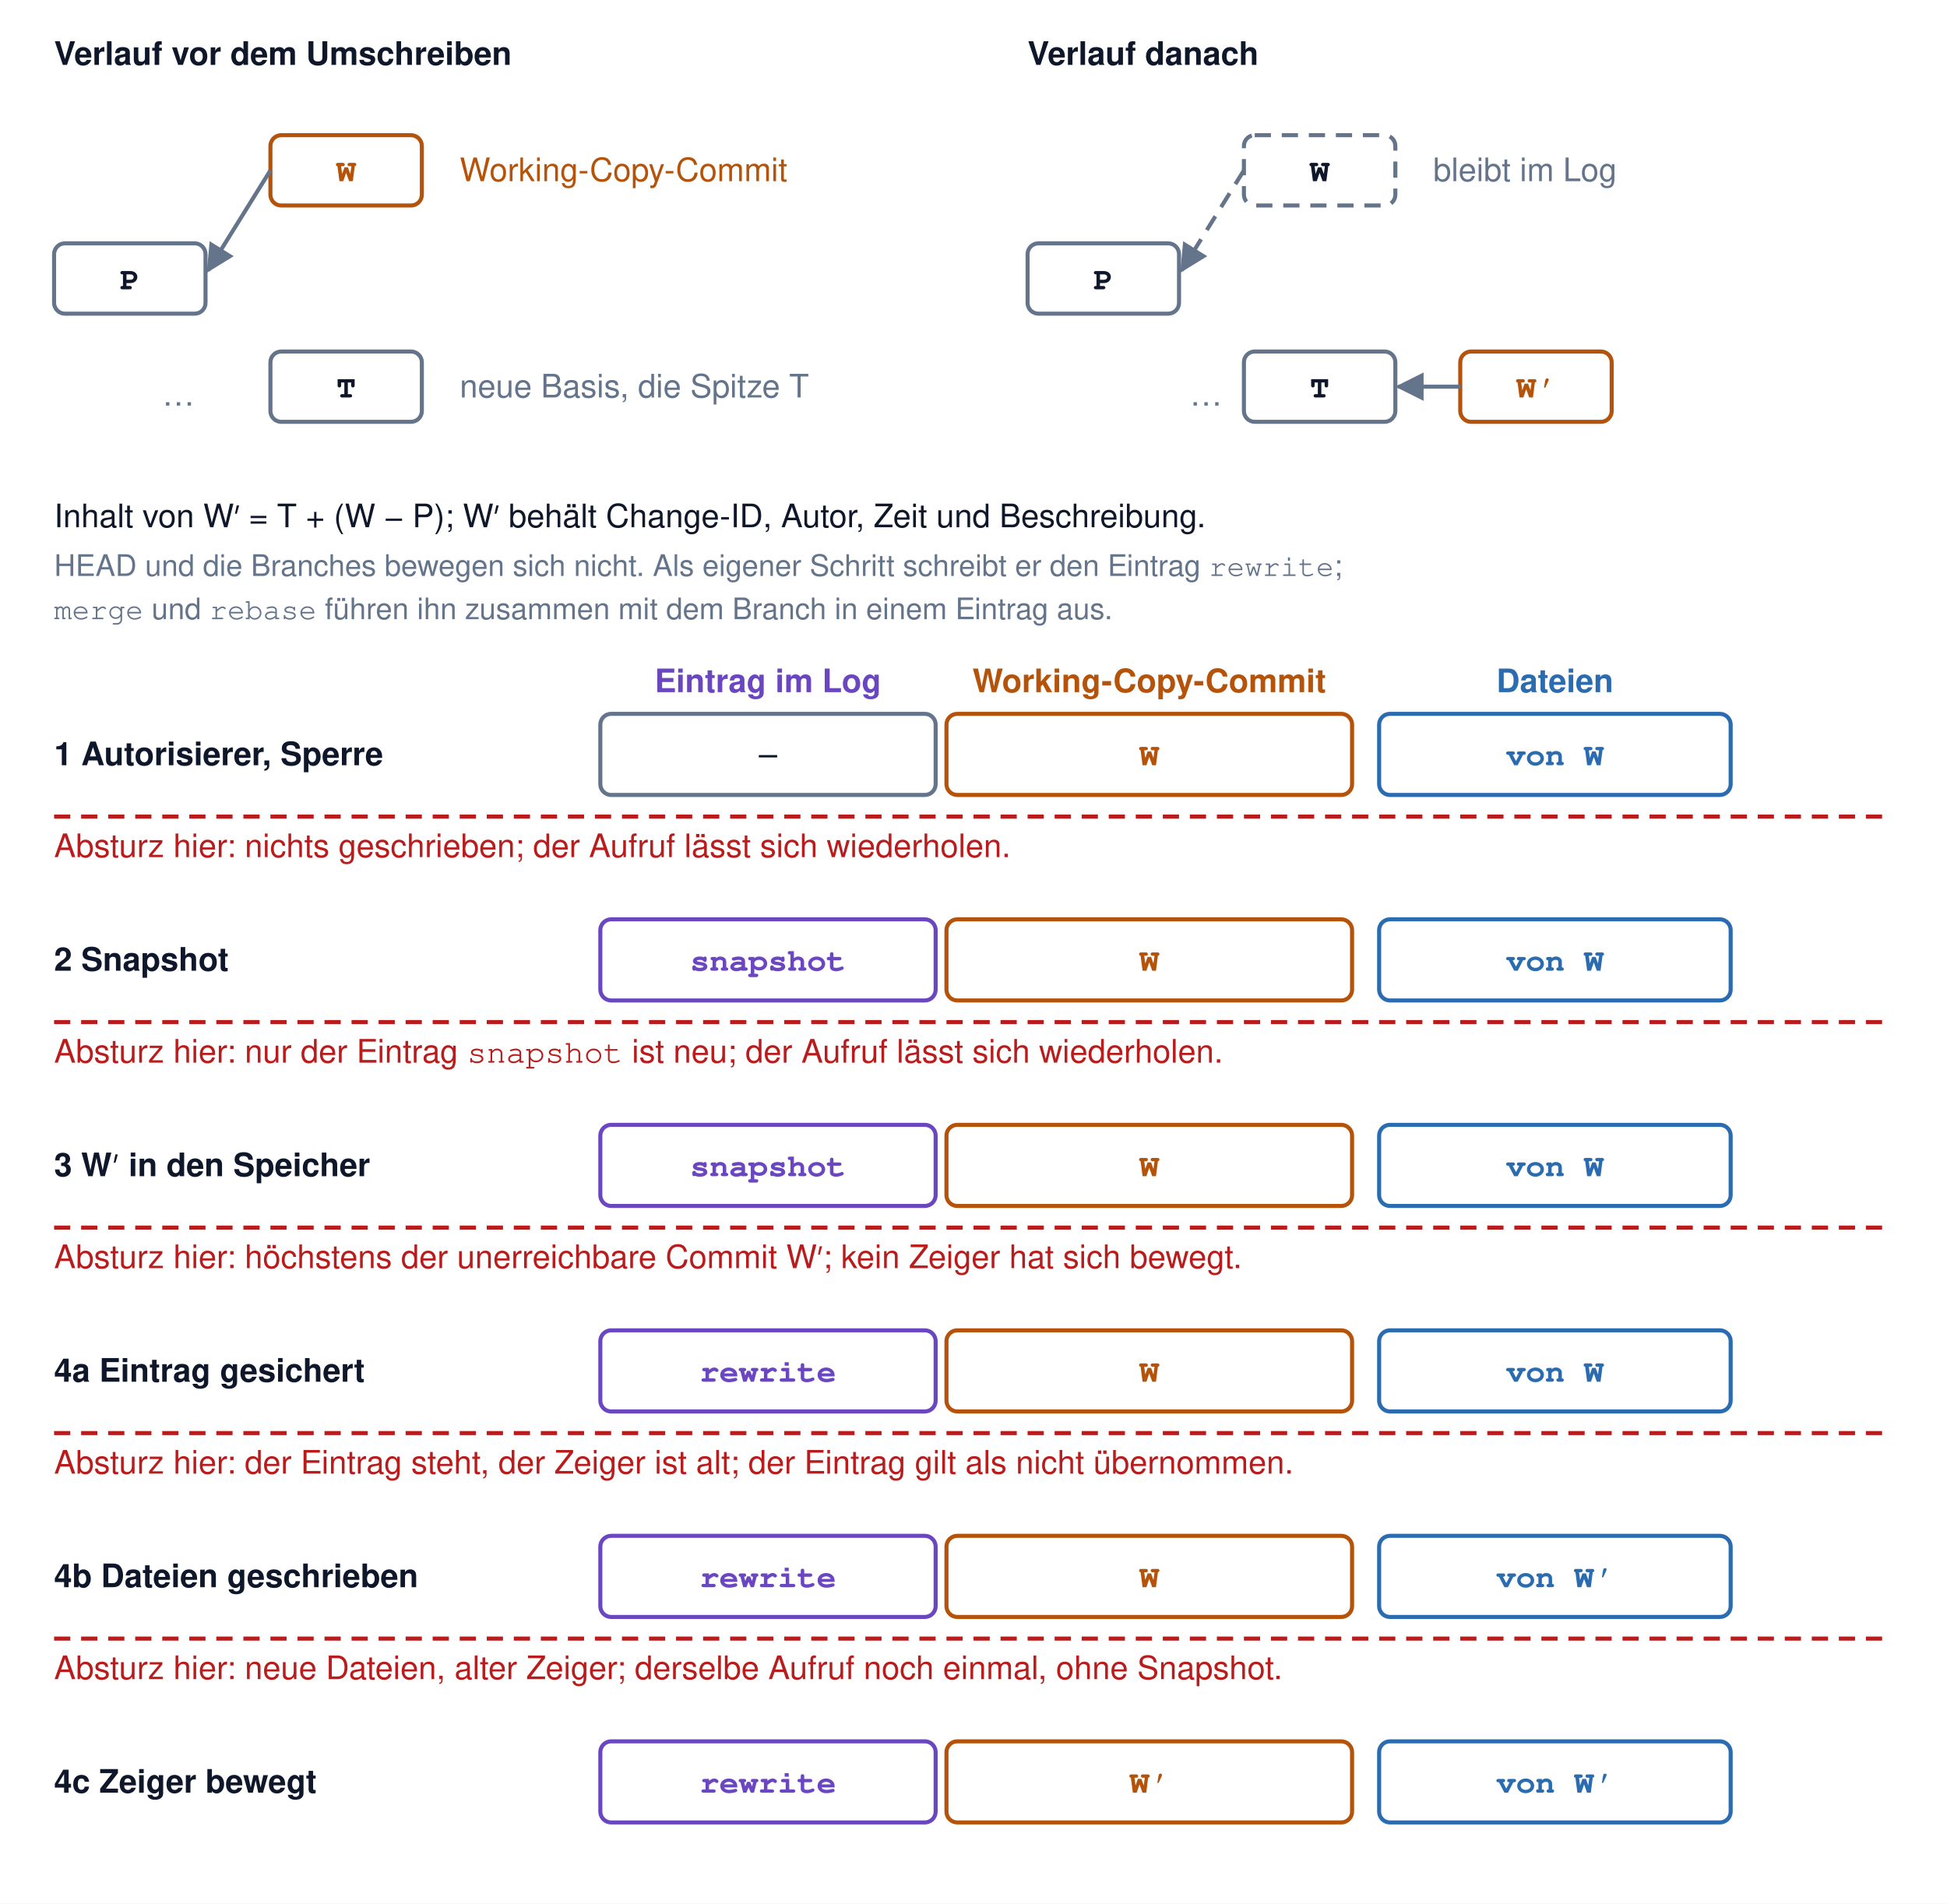
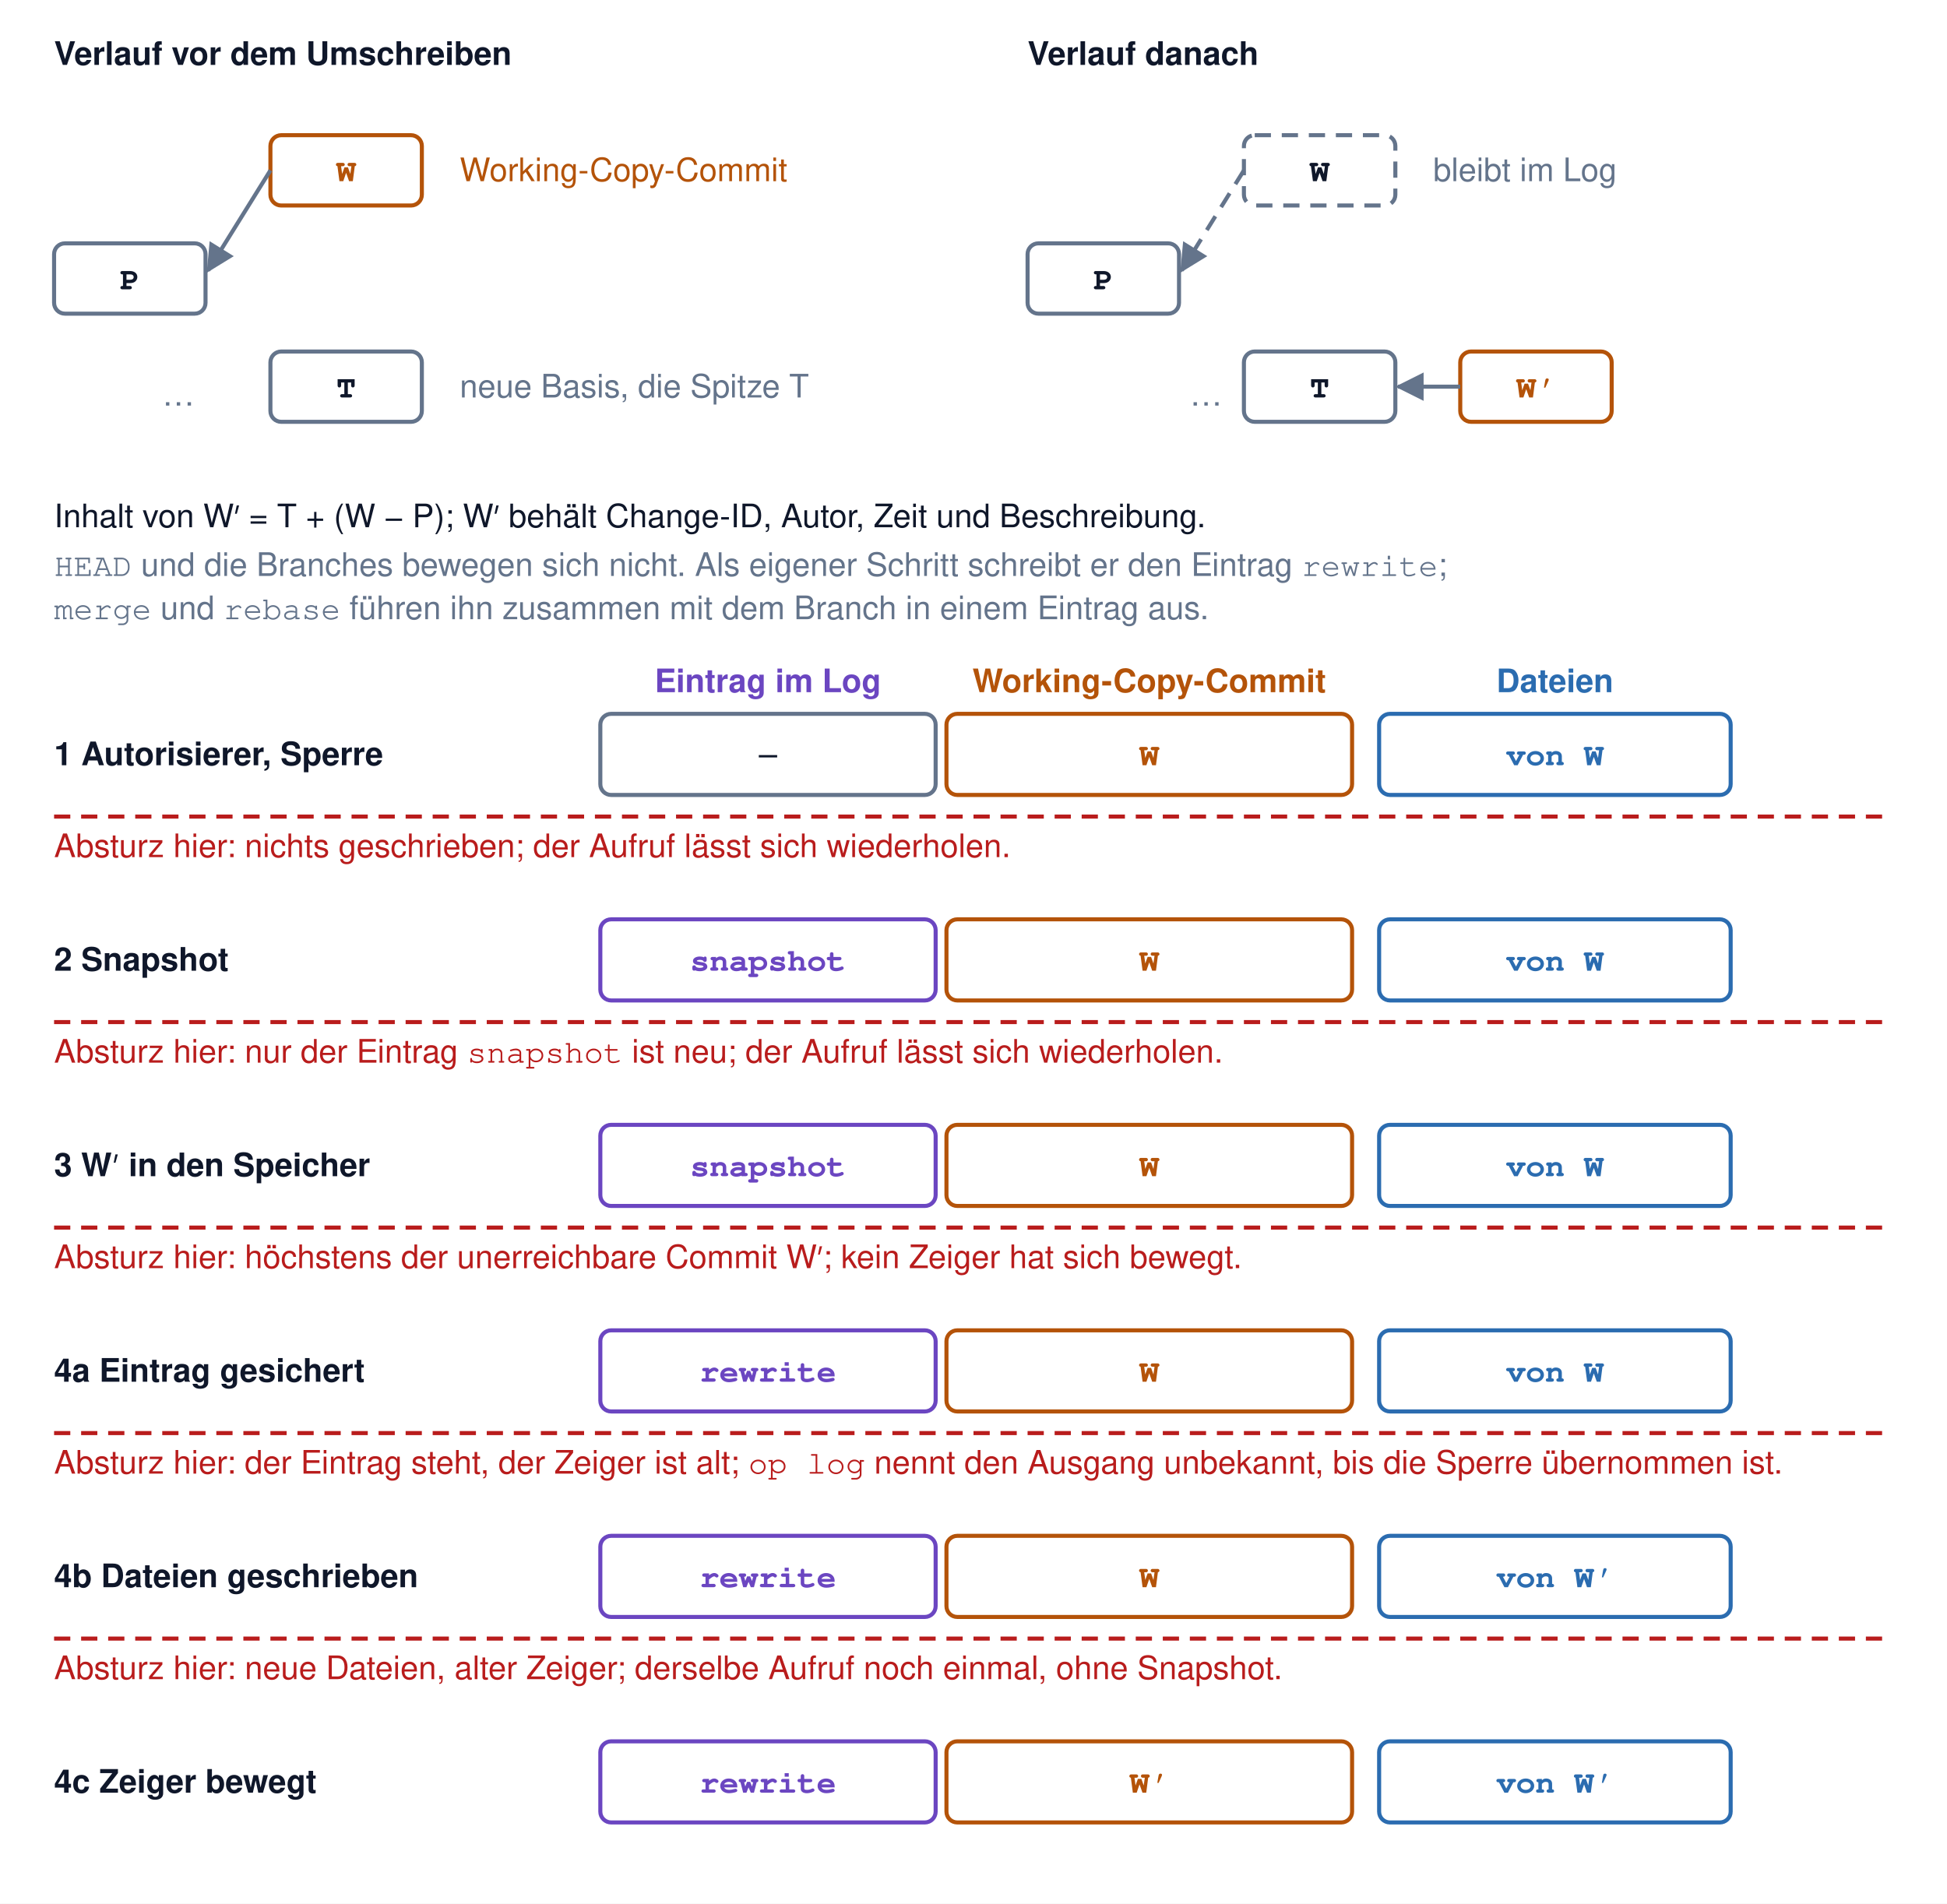
<svg xmlns="http://www.w3.org/2000/svg" viewBox="0 0 720 704" font-family="Helvetica, Arial, sans-serif">
  <defs>
    <marker id="arrow-slate" viewBox="0 0 10 10" refX="9" refY="5" markerWidth="7" markerHeight="7" orient="auto">
      <path d="M0,0 L10,5 L0,10 z" fill="#64748B" />
    </marker>
    <marker id="arrow-green" viewBox="0 0 10 10" refX="9" refY="5" markerWidth="7" markerHeight="7" orient="auto">
      <path d="M0,0 L10,5 L0,10 z" fill="#2F7D32" />
    </marker>
    <marker id="arrow-blue" viewBox="0 0 10 10" refX="9" refY="5" markerWidth="7" markerHeight="7" orient="auto">
      <path d="M0,0 L10,5 L0,10 z" fill="#2B6CB0" />
    </marker>
    <marker id="arrow-orange" viewBox="0 0 10 10" refX="9" refY="5" markerWidth="7" markerHeight="7" orient="auto">
      <path d="M0,0 L10,5 L0,10 z" fill="#B45309" />
    </marker>
    <marker id="arrow-purple" viewBox="0 0 10 10" refX="9" refY="5" markerWidth="7" markerHeight="7" orient="auto">
      <path d="M0,0 L10,5 L0,10 z" fill="#6B46C1" />
    </marker>
    <marker id="arrow-red" viewBox="0 0 10 10" refX="9" refY="5" markerWidth="7" markerHeight="7" orient="auto">
      <path d="M0,0 L10,5 L0,10 z" fill="#B91C1C" />
    </marker>
  </defs>
  <rect x="0" y="0" width="720" height="704" fill="#FFFFFF" />
  <text x="20" y="24" font-size="12" font-weight="bold" fill="#0F172A">Verlauf vor dem Umschreiben</text>
  <text x="380" y="24" font-size="12" font-weight="bold" fill="#0F172A">Verlauf danach</text>
  <rect x="20" y="90" width="56" height="26" rx="4" stroke="#64748B" stroke-width="1.5" fill="#FFFFFF" />
  <text x="48.0" y="107.0" font-size="12" font-family="Courier, monospace" font-weight="bold" text-anchor="middle" fill="#0F172A">P</text>
  <rect x="100" y="50" width="56" height="26" rx="4" stroke="#B45309" stroke-width="1.5" fill="#FFFFFF" />
  <text x="128.0" y="67.0" font-size="12" font-family="Courier, monospace" font-weight="bold" text-anchor="middle" fill="#B45309">W</text>
  <rect x="100" y="130" width="56" height="26" rx="4" stroke="#64748B" stroke-width="1.5" fill="#FFFFFF" />
  <text x="128.0" y="147.0" font-size="12" font-family="Courier, monospace" font-weight="bold" text-anchor="middle" fill="#0F172A">T</text>
  <line x1="100" y1="63" x2="77" y2="100" stroke="#64748B" stroke-width="1.5" marker-end="url(#arrow-slate)" />
  <text x="66" y="150" font-size="12" text-anchor="middle" fill="#64748B">…</text>
  <text x="170" y="67" font-size="12" fill="#B45309">Working-Copy-Commit</text>
  <text x="170" y="147" font-size="12" fill="#64748B">neue Basis, die Spitze T</text>
  <rect x="380" y="90" width="56" height="26" rx="4" stroke="#64748B" stroke-width="1.5" fill="#FFFFFF" />
  <text x="408.0" y="107.0" font-size="12" font-family="Courier, monospace" font-weight="bold" text-anchor="middle" fill="#0F172A">P</text>
  <rect x="460" y="130" width="56" height="26" rx="4" stroke="#64748B" stroke-width="1.5" fill="#FFFFFF" />
  <text x="488.0" y="147.0" font-size="12" font-family="Courier, monospace" font-weight="bold" text-anchor="middle" fill="#0F172A">T</text>
  <text x="446" y="150" font-size="12" text-anchor="middle" fill="#64748B">…</text>
  <rect x="540" y="130" width="56" height="26" rx="4" stroke="#B45309" stroke-width="1.5" fill="#FFFFFF" />
  <text x="568.0" y="147.0" font-size="12" font-family="Courier, monospace" font-weight="bold" text-anchor="middle" fill="#B45309">W′</text>
  <line x1="540" y1="143" x2="517" y2="143" stroke="#64748B" stroke-width="1.5" marker-end="url(#arrow-slate)" />
  <rect x="460" y="50" width="56" height="26" rx="4" stroke="#64748B" stroke-width="1.5" fill="#FFFFFF" stroke-dasharray="6 4" />
  <text x="488.0" y="67.0" font-size="12" font-family="Courier, monospace" font-weight="bold" text-anchor="middle" fill="#0F172A">W</text>
  <line x1="460" y1="63" x2="437" y2="100" stroke="#64748B" stroke-width="1.5" stroke-dasharray="6 4" marker-end="url(#arrow-slate)" />
  <text x="530" y="67" font-size="12" fill="#64748B">bleibt im Log</text>
  <text x="20" y="195" font-size="12" fill="#0F172A">Inhalt von W′ = T + (W − P); W′ behält Change-ID, Autor, Zeit und Beschreibung.</text>
-   <text x="20" y="213" font-size="11" fill="#64748B">HEAD und die Branches bewegen sich nicht. Als eigener Schritt schreibt er den Eintrag <tspan font-family="Courier, monospace">rewrite</tspan>;</text>
-   <text x="20" y="229" font-size="11" fill="#64748B">
+   <text x="20" y="213" font-size="12" fill="#64748B">
+     <tspan font-family="Courier, monospace">HEAD</tspan> und die Branches bewegen sich nicht. Als eigener Schritt schreibt er den Eintrag <tspan font-family="Courier, monospace">rewrite</tspan>;</text>
+   <text x="20" y="229" font-size="12" fill="#64748B">
    <tspan font-family="Courier, monospace">merge</tspan> und <tspan font-family="Courier, monospace">rebase</tspan> führen ihn zusammen mit dem Branch in einem Eintrag aus.</text>
  <text x="284.0" y="256" font-size="12" font-weight="bold" text-anchor="middle" fill="#6B46C1">Eintrag im Log</text>
  <text x="425.0" y="256" font-size="12" font-weight="bold" text-anchor="middle" fill="#B45309">Working-Copy-Commit</text>
  <text x="575.0" y="256" font-size="12" font-weight="bold" text-anchor="middle" fill="#2B6CB0">Dateien</text>
  <text x="20" y="283" font-size="12" font-weight="bold" fill="#0F172A">1 Autorisierer, Sperre</text>
  <rect x="222" y="264" width="124" height="30" rx="4" stroke="#64748B" stroke-width="1.5" fill="#FFFFFF" />
  <text x="284.0" y="283.0" font-size="12" text-anchor="middle" fill="#0F172A">–</text>
  <rect x="350" y="264" width="150" height="30" rx="4" stroke="#B45309" stroke-width="1.5" fill="#FFFFFF" />
  <text x="425.0" y="283.0" font-size="12" font-family="Courier, monospace" font-weight="bold" text-anchor="middle" fill="#B45309">W</text>
  <rect x="510" y="264" width="130" height="30" rx="4" stroke="#2B6CB0" stroke-width="1.5" fill="#FFFFFF" />
  <text x="575.0" y="283.0" font-size="12" font-family="Courier, monospace" font-weight="bold" text-anchor="middle" fill="#2B6CB0">von W</text>
  <line x1="20" y1="302" x2="700" y2="302" stroke="#B91C1C" stroke-width="1.5" stroke-dasharray="6 4" />
  <text x="20" y="317" font-size="12" fill="#B91C1C">Absturz hier: nichts geschrieben; der Aufruf lässt sich wiederholen.</text>
  <text x="20" y="359" font-size="12" font-weight="bold" fill="#0F172A">2 Snapshot</text>
  <rect x="222" y="340" width="124" height="30" rx="4" stroke="#6B46C1" stroke-width="1.5" fill="#FFFFFF" />
  <text x="284.0" y="359.0" font-size="12" font-family="Courier, monospace" font-weight="bold" text-anchor="middle" fill="#6B46C1">snapshot</text>
  <rect x="350" y="340" width="150" height="30" rx="4" stroke="#B45309" stroke-width="1.5" fill="#FFFFFF" />
  <text x="425.0" y="359.0" font-size="12" font-family="Courier, monospace" font-weight="bold" text-anchor="middle" fill="#B45309">W</text>
  <rect x="510" y="340" width="130" height="30" rx="4" stroke="#2B6CB0" stroke-width="1.5" fill="#FFFFFF" />
  <text x="575.0" y="359.0" font-size="12" font-family="Courier, monospace" font-weight="bold" text-anchor="middle" fill="#2B6CB0">von W</text>
  <line x1="20" y1="378" x2="700" y2="378" stroke="#B91C1C" stroke-width="1.5" stroke-dasharray="6 4" />
  <text x="20" y="393" font-size="12" fill="#B91C1C">Absturz hier: nur der Eintrag <tspan font-family="Courier, monospace">snapshot</tspan> ist neu; der Aufruf lässt sich wiederholen.</text>
  <text x="20" y="435" font-size="12" font-weight="bold" fill="#0F172A">3 W′ in den Speicher</text>
  <rect x="222" y="416" width="124" height="30" rx="4" stroke="#6B46C1" stroke-width="1.5" fill="#FFFFFF" />
  <text x="284.0" y="435.0" font-size="12" font-family="Courier, monospace" font-weight="bold" text-anchor="middle" fill="#6B46C1">snapshot</text>
  <rect x="350" y="416" width="150" height="30" rx="4" stroke="#B45309" stroke-width="1.5" fill="#FFFFFF" />
  <text x="425.0" y="435.0" font-size="12" font-family="Courier, monospace" font-weight="bold" text-anchor="middle" fill="#B45309">W</text>
  <rect x="510" y="416" width="130" height="30" rx="4" stroke="#2B6CB0" stroke-width="1.5" fill="#FFFFFF" />
  <text x="575.0" y="435.0" font-size="12" font-family="Courier, monospace" font-weight="bold" text-anchor="middle" fill="#2B6CB0">von W</text>
  <line x1="20" y1="454" x2="700" y2="454" stroke="#B91C1C" stroke-width="1.5" stroke-dasharray="6 4" />
  <text x="20" y="469" font-size="12" fill="#B91C1C">Absturz hier: höchstens der unerreichbare Commit W′; kein Zeiger hat sich bewegt.</text>
  <text x="20" y="511" font-size="12" font-weight="bold" fill="#0F172A">4a Eintrag gesichert</text>
  <rect x="222" y="492" width="124" height="30" rx="4" stroke="#6B46C1" stroke-width="1.5" fill="#FFFFFF" />
  <text x="284.0" y="511.0" font-size="12" font-family="Courier, monospace" font-weight="bold" text-anchor="middle" fill="#6B46C1">rewrite</text>
  <rect x="350" y="492" width="150" height="30" rx="4" stroke="#B45309" stroke-width="1.5" fill="#FFFFFF" />
  <text x="425.0" y="511.0" font-size="12" font-family="Courier, monospace" font-weight="bold" text-anchor="middle" fill="#B45309">W</text>
  <rect x="510" y="492" width="130" height="30" rx="4" stroke="#2B6CB0" stroke-width="1.5" fill="#FFFFFF" />
  <text x="575.0" y="511.0" font-size="12" font-family="Courier, monospace" font-weight="bold" text-anchor="middle" fill="#2B6CB0">von W</text>
  <line x1="20" y1="530" x2="700" y2="530" stroke="#B91C1C" stroke-width="1.5" stroke-dasharray="6 4" />
-   <text x="20" y="545" font-size="12" fill="#B91C1C">Absturz hier: der Eintrag steht, der Zeiger ist alt; der Eintrag gilt als nicht übernommen.</text>
+   <text x="20" y="545" font-size="12" fill="#B91C1C">Absturz hier: der Eintrag steht, der Zeiger ist alt; <tspan font-family="Courier, monospace">op log</tspan> nennt den Ausgang unbekannt, bis die Sperre übernommen ist.</text>
  <text x="20" y="587" font-size="12" font-weight="bold" fill="#0F172A">4b Dateien geschrieben</text>
  <rect x="222" y="568" width="124" height="30" rx="4" stroke="#6B46C1" stroke-width="1.5" fill="#FFFFFF" />
  <text x="284.0" y="587.0" font-size="12" font-family="Courier, monospace" font-weight="bold" text-anchor="middle" fill="#6B46C1">rewrite</text>
  <rect x="350" y="568" width="150" height="30" rx="4" stroke="#B45309" stroke-width="1.5" fill="#FFFFFF" />
  <text x="425.0" y="587.0" font-size="12" font-family="Courier, monospace" font-weight="bold" text-anchor="middle" fill="#B45309">W</text>
  <rect x="510" y="568" width="130" height="30" rx="4" stroke="#2B6CB0" stroke-width="1.5" fill="#FFFFFF" />
  <text x="575.0" y="587.0" font-size="12" font-family="Courier, monospace" font-weight="bold" text-anchor="middle" fill="#2B6CB0">von W′</text>
  <line x1="20" y1="606" x2="700" y2="606" stroke="#B91C1C" stroke-width="1.5" stroke-dasharray="6 4" />
  <text x="20" y="621" font-size="12" fill="#B91C1C">Absturz hier: neue Dateien, alter Zeiger; derselbe Aufruf noch einmal, ohne Snapshot.</text>
  <text x="20" y="663" font-size="12" font-weight="bold" fill="#0F172A">4c Zeiger bewegt</text>
  <rect x="222" y="644" width="124" height="30" rx="4" stroke="#6B46C1" stroke-width="1.5" fill="#FFFFFF" />
  <text x="284.0" y="663.0" font-size="12" font-family="Courier, monospace" font-weight="bold" text-anchor="middle" fill="#6B46C1">rewrite</text>
  <rect x="350" y="644" width="150" height="30" rx="4" stroke="#B45309" stroke-width="1.5" fill="#FFFFFF" />
  <text x="425.0" y="663.0" font-size="12" font-family="Courier, monospace" font-weight="bold" text-anchor="middle" fill="#B45309">W′</text>
  <rect x="510" y="644" width="130" height="30" rx="4" stroke="#2B6CB0" stroke-width="1.5" fill="#FFFFFF" />
  <text x="575.0" y="663.0" font-size="12" font-family="Courier, monospace" font-weight="bold" text-anchor="middle" fill="#2B6CB0">von W′</text>
</svg>
